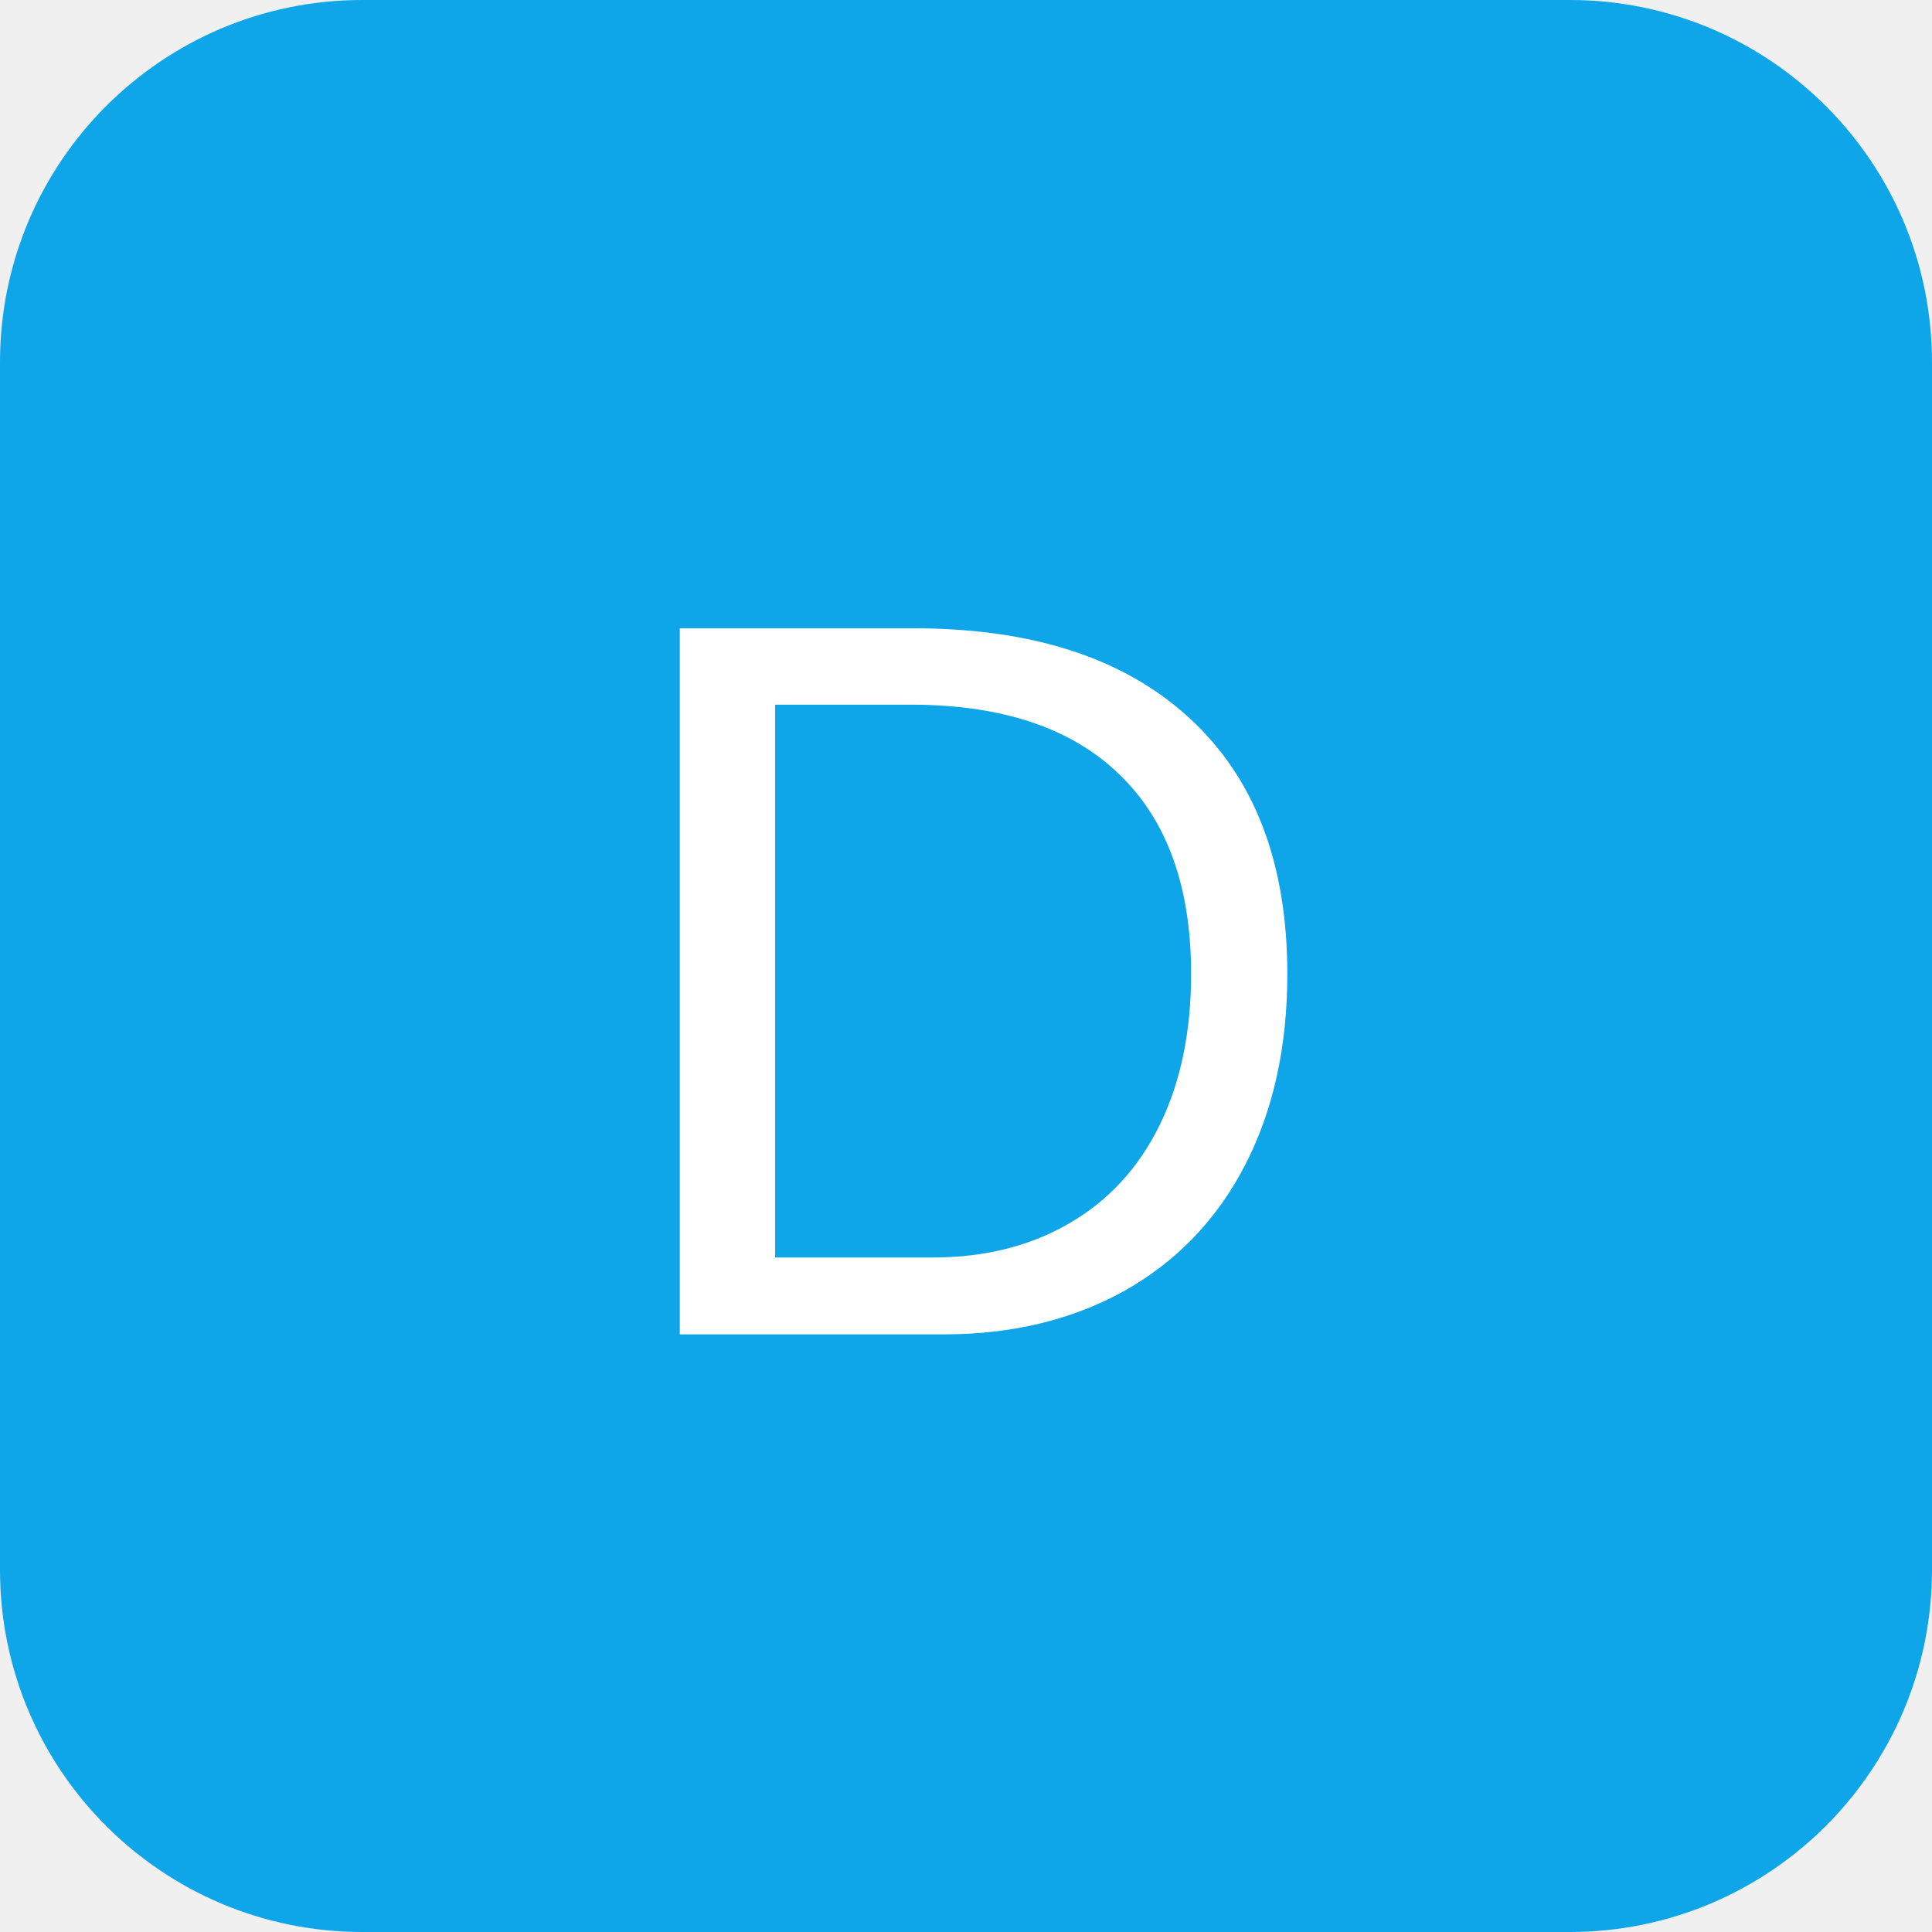
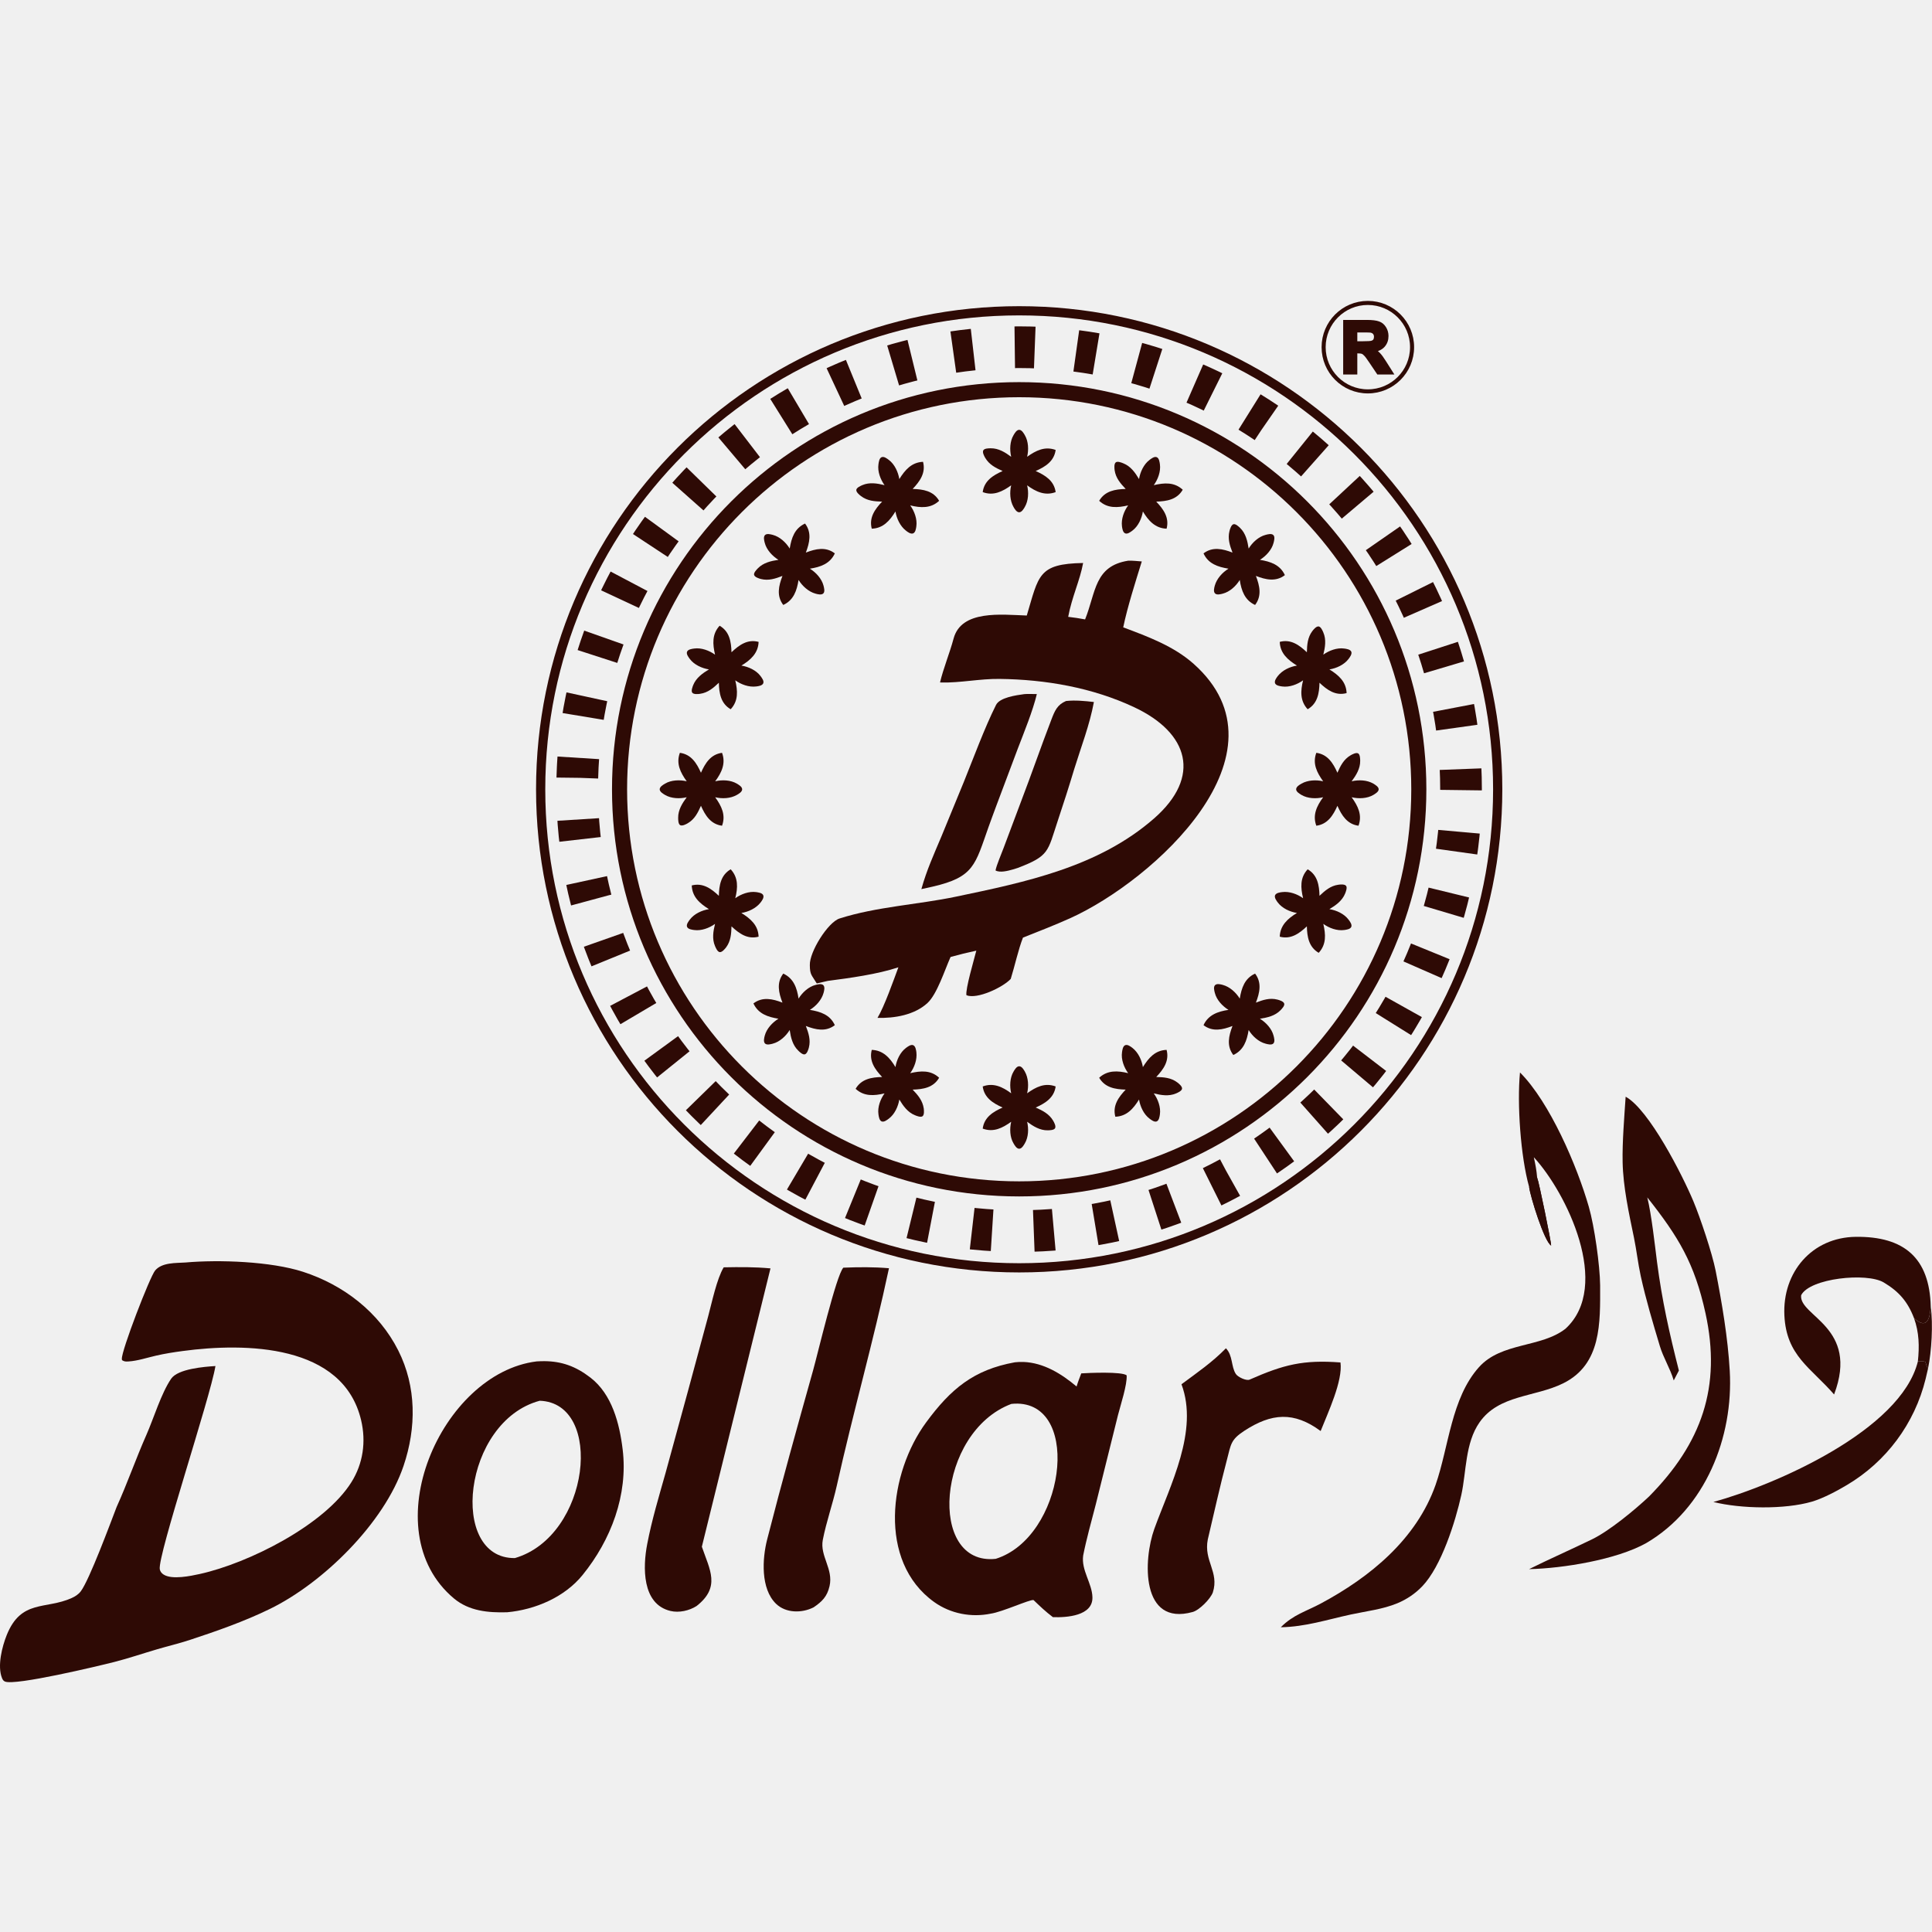
- <svg xmlns="http://www.w3.org/2000/svg" viewBox="0 0 64 64">
-   <rect width="64" height="64" rx="12" fill="#0ea5e9" />
-   <text x="50%" y="54%" dominant-baseline="middle" text-anchor="middle" font-size="34" font-family="Poppins,Arial" fill="white">D</text>
+ <svg xmlns="http://www.w3.org/2000/svg" xmlns:xlink="http://www.w3.org/1999/xlink" width="150px" height="150px" viewBox="0 0 150 150" version="1.1">
+   <defs>
+     <g>
+       <symbol overflow="visible" id="glyph0-0">
+         <path style="stroke:none;" d="M 0.688 0 L 0.688 -3.422 L 3.422 -3.422 L 3.422 0 Z M 0.766 -0.078 L 3.344 -0.078 L 3.344 -3.344 L 0.766 -3.344 Z M 0.766 -0.078 " />
+       </symbol>
+       <symbol overflow="visible" id="glyph0-1">
+         <path style="stroke:none;" d="M 0.406 0 L 0.406 -3.922 L 2.062 -3.922 C 2.488 -3.922 2.797 -3.883 2.984 -3.812 C 3.172 -3.75 3.32 -3.625 3.438 -3.438 C 3.551 -3.258 3.609 -3.055 3.609 -2.828 C 3.609 -2.535 3.52 -2.289 3.344 -2.094 C 3.176 -1.906 2.922 -1.785 2.578 -1.734 C 2.742 -1.629 2.883 -1.516 3 -1.391 C 3.113 -1.273 3.266 -1.066 3.453 -0.766 L 3.938 0 L 2.984 0 L 2.406 -0.859 C 2.207 -1.16 2.066 -1.348 1.984 -1.422 C 1.91 -1.504 1.832 -1.562 1.75 -1.594 C 1.664 -1.625 1.535 -1.641 1.359 -1.641 L 1.188 -1.641 L 1.188 0 Z M 1.188 -2.266 L 1.781 -2.266 C 2.156 -2.266 2.391 -2.281 2.484 -2.312 C 2.586 -2.344 2.664 -2.395 2.719 -2.469 C 2.77 -2.551 2.797 -2.656 2.797 -2.781 C 2.797 -2.906 2.758 -3.008 2.688 -3.094 C 2.613 -3.176 2.516 -3.227 2.391 -3.25 C 2.328 -3.258 2.133 -3.266 1.812 -3.266 L 1.188 -3.266 Z M 1.188 -2.266 " />
+       </symbol>
+     </g>
+   </defs>
+   <g id="surface1">
+     <path style=" stroke:none;fill-rule:nonzero;fill:rgb(18.039%,3.922%,1.961%);fill-opacity:1;" d="M 14.395 98.02 C 17.008 97.789 21.035 97.934 23.527 98.742 C 26.672 99.762 29.418 101.871 30.918 104.844 C 32.344 107.668 32.332 110.859 31.332 113.809 C 29.836 118.246 25.074 122.914 20.945 124.922 C 18.969 125.887 16.805 126.645 14.715 127.332 C 13.891 127.602 13.043 127.801 12.207 128.047 C 11.098 128.371 9.996 128.75 8.875 129.035 C 7.617 129.355 1.188 130.891 0.387 130.555 C 0.262 130.504 0.207 130.406 0.156 130.285 C -0.223 129.352 0.164 127.832 0.527 126.934 C 1.648 124.16 3.543 124.98 5.559 124.074 C 5.836 123.949 6.086 123.793 6.273 123.547 C 6.938 122.668 8.562 118.285 9.055 117 C 9.871 115.207 10.555 113.234 11.367 111.402 C 11.93 110.129 12.512 108.18 13.289 107.043 C 13.82 106.273 15.863 106.113 16.727 106.059 C 16.328 108.508 12.215 120.812 12.406 121.84 C 12.441 122.016 12.551 122.152 12.699 122.246 C 13.355 122.668 14.805 122.359 15.516 122.203 C 19.312 121.363 25.203 118.402 27.285 115.074 C 28.191 113.629 28.43 111.934 28.039 110.273 C 26.648 104.336 19.043 104.242 14.199 104.891 C 13.496 104.984 12.797 105.094 12.105 105.254 C 11.422 105.41 10.68 105.66 9.98 105.703 C 9.754 105.715 9.664 105.719 9.473 105.602 C 9.469 105.57 9.465 105.539 9.461 105.508 C 9.41 104.902 11.637 99.121 12.047 98.637 C 12.582 98.008 13.637 98.07 14.395 98.02 Z M 14.395 98.02 " />
+     <path style=" stroke:none;fill-rule:nonzero;fill:rgb(18.039%,3.922%,1.961%);fill-opacity:1;" d="M 42.258 105.68 C 42.066 105.68 41.871 105.688 41.668 105.699 C 34.25 106.605 28.918 118.816 35.242 124.102 C 36.414 125.082 37.898 125.219 39.371 125.176 C 41.559 124.977 43.84 124 45.23 122.285 C 47.438 119.566 48.77 116.062 48.344 112.543 C 48.102 110.523 47.516 108.242 45.836 106.953 C 44.684 106.066 43.598 105.691 42.258 105.68 Z M 41.902 108.754 C 46.93 108.918 45.82 119.262 39.977 120.969 C 34.824 121.035 35.918 110.363 41.902 108.754 Z M 41.902 108.754 " />
+     <path style=" stroke:none;fill-rule:nonzero;fill:rgb(18.039%,3.922%,1.961%);fill-opacity:1;" d="M 79.461 105.742 C 79.238 105.734 79.012 105.742 78.785 105.77 C 75.602 106.348 73.82 107.828 71.902 110.438 C 69.043 114.324 68.105 121.211 72.531 124.383 C 73.809 125.297 75.43 125.59 76.914 125.285 C 77.832 125.152 79.945 124.172 80.242 124.227 C 80.77 124.734 81.156 125.105 81.746 125.555 C 82.809 125.594 84.859 125.461 84.816 124.008 C 84.789 122.922 83.934 121.91 84.098 120.766 C 84.34 119.527 84.754 118.047 85.074 116.809 L 86.801 109.863 C 87.004 109.066 87.523 107.504 87.473 106.781 C 87.098 106.477 84.531 106.59 83.949 106.629 C 83.82 106.969 83.688 107.301 83.586 107.648 C 82.41 106.656 81.023 105.801 79.461 105.742 Z M 79.02 108.977 C 83.996 109.102 82.621 119.359 77.309 121.027 C 71.984 121.605 72.719 111.184 78.52 109 C 78.695 108.98 78.859 108.973 79.02 108.977 Z M 79.02 108.977 " />
+     <path style=" stroke:none;fill-rule:nonzero;fill:rgb(18.039%,3.922%,1.961%);fill-opacity:1;" d="M 56.188 98.395 C 57.426 98.371 58.586 98.363 59.82 98.477 L 54.492 120.086 C 55.102 121.879 55.969 123.211 54.082 124.691 C 53.512 125.055 52.719 125.234 52.055 125.074 C 49.824 124.543 49.906 121.645 50.25 119.879 C 50.609 118 51.16 116.184 51.676 114.352 L 53.426 107.957 L 54.984 102.191 C 55.273 101.117 55.652 99.285 56.188 98.395 Z M 56.188 98.395 " />
+     <path style=" stroke:none;fill-rule:nonzero;fill:rgb(18.039%,3.922%,1.961%);fill-opacity:1;" d="M 95.18 104.68 C 95.723 105.238 95.578 106.09 95.941 106.66 C 96.078 106.902 96.762 107.23 97.02 107.113 C 99.664 105.949 101.172 105.562 104.074 105.781 C 104.266 107.215 103.105 109.664 102.535 111.105 C 100.461 109.578 98.727 109.703 96.598 111.094 C 95.543 111.785 95.574 112.137 95.262 113.324 C 94.719 115.379 94.262 117.457 93.773 119.523 C 93.441 121.191 94.676 122.039 94.164 123.637 C 93.98 124.141 93.109 125.02 92.594 125.156 C 88.559 126.273 88.758 121.102 89.621 118.703 C 90.852 115.305 93.082 111.094 91.73 107.473 C 92.938 106.578 94.133 105.758 95.18 104.68 Z M 95.18 104.68 " />
+     <path style=" stroke:none;fill-rule:nonzero;fill:rgb(18.039%,3.922%,1.961%);fill-opacity:1;" d="M 65.477 98.422 C 66.703 98.375 67.797 98.363 69.02 98.465 C 67.809 104.164 66.227 109.684 64.965 115.363 C 64.656 116.746 64.156 118.152 63.883 119.551 C 63.641 120.805 64.715 121.812 64.406 123.145 C 64.219 123.965 63.816 124.352 63.168 124.793 C 62.262 125.254 61.016 125.254 60.254 124.52 C 59.043 123.348 59.18 121.016 59.562 119.523 C 60.684 115.133 61.906 110.758 63.129 106.391 C 63.469 105.191 64.934 98.973 65.477 98.422 Z M 65.477 98.422 " />
+     <path style=" stroke:none;fill-rule:nonzero;fill:rgb(18.039%,3.922%,1.961%);fill-opacity:1;" d="M 118.012 83.266 C 120.328 85.582 122.449 90.535 123.355 93.695 C 123.793 95.211 124.219 98.258 124.234 99.797 C 124.238 102.691 124.355 105.926 121.363 107.402 C 119.172 108.484 116.375 108.277 114.871 110.43 C 113.746 112.035 113.855 114.25 113.457 116.066 C 112.996 118.156 111.902 121.609 110.434 123.148 C 109.891 123.719 109.23 124.168 108.5 124.473 C 107.344 124.953 106.09 125.086 104.867 125.352 C 103.016 125.754 101.355 126.305 99.441 126.34 C 100.402 125.367 101.402 125.109 102.555 124.492 C 106.375 122.445 109.98 119.496 111.461 115.277 C 112.484 112.355 112.668 108.551 114.828 106.145 C 116.574 104.199 119.645 104.648 121.543 103.164 C 125.164 99.84 121.605 92.574 119.086 89.848 C 119.219 90.461 119.289 90.812 119.344 91.43 C 119.484 91.754 120.449 96.492 120.43 96.703 C 119.91 96.426 118.816 92.918 118.719 92.145 C 118.059 89.797 117.777 85.699 118.012 83.266 Z M 118.012 83.266 " />
+     <path style=" stroke:none;fill-rule:nonzero;fill:rgb(18.039%,3.922%,1.961%);fill-opacity:1;" d="M 119.344 91.43 C 119.484 91.754 120.449 96.492 120.43 96.703 C 119.91 96.426 118.816 92.918 118.719 92.145 C 118.945 92.391 119.242 93.621 119.359 94.027 C 119.363 93.773 119.336 91.445 119.344 91.43 Z M 119.344 91.43 " />
+     <path style=" stroke:none;fill-rule:nonzero;fill:rgb(18.039%,3.922%,1.961%);fill-opacity:1;" d="M 126.215 85.148 C 128.043 86.148 130.645 91.281 131.473 93.262 C 132 94.52 132.934 97.297 133.203 98.664 C 133.691 101.16 134.152 103.871 134.297 106.426 C 134.594 111.578 132.406 117.125 127.805 119.809 C 125.504 121.094 121.344 121.77 118.715 121.828 C 120.344 121.02 122 120.293 123.598 119.516 C 124.953 118.859 126.938 117.219 128.031 116.188 C 132.113 112.055 133.668 107.68 132.414 101.957 C 131.562 98.07 130.312 96.02 127.895 92.965 C 128.227 94.328 128.469 96.555 128.652 97.992 C 129.043 100.992 129.605 103.48 130.348 106.41 L 129.949 107.176 C 129.672 106.242 129.137 105.41 128.867 104.5 C 128.328 102.703 127.789 100.906 127.387 99.074 C 127.172 98.09 127.062 97.07 126.863 96.102 C 126.473 94.211 126.02 92.168 125.98 90.227 C 125.949 88.648 126.109 86.75 126.215 85.148 Z M 126.215 85.148 " />
+     <path style=" stroke:none;fill-rule:nonzero;fill:rgb(18.039%,3.922%,1.961%);fill-opacity:1;" d="M 142.398 108.266 C 140.594 106.18 138.691 105.273 138.539 102.129 C 138.379 98.777 140.676 96.066 144.086 96.027 C 147.832 95.984 149.809 97.664 149.902 101.438 C 149.844 102.289 149.652 103.309 148.602 102.336 C 148.105 101.039 147.418 100.266 146.254 99.57 C 144.938 98.781 140.504 99.238 139.84 100.562 C 139.648 102.191 144.391 103.016 142.398 108.266 Z M 142.398 108.266 " />
+     <path style=" stroke:none;fill-rule:nonzero;fill:rgb(18.039%,3.922%,1.961%);fill-opacity:1;" d="M 148.902 105.707 C 149.816 105.676 149.324 105.723 149.695 106.242 C 149.633 106.516 149.57 106.785 149.504 107.059 C 148.656 110.52 146.449 113.492 143.379 115.305 C 142.613 115.766 141.52 116.34 140.684 116.586 C 138.562 117.207 135.164 117.145 133.027 116.613 C 137.824 115.297 147.578 111.047 148.902 105.707 Z M 148.902 105.707 " />
+     <path style=" stroke:none;fill-rule:nonzero;fill:rgb(18.039%,3.922%,1.961%);fill-opacity:1;" d="M 149.902 101.438 C 150.09 102.828 149.969 104.895 149.695 106.242 C 149.324 105.723 149.816 105.676 148.902 105.707 C 149.027 104.539 149.004 103.445 148.602 102.336 C 149.652 103.309 149.844 102.289 149.902 101.438 Z M 149.902 101.438 " />
+     <path style="fill:none;stroke-width:3.374;stroke-linecap:butt;stroke-linejoin:miter;stroke:rgb(18.039%,3.922%,1.961%);stroke-opacity:1;stroke-miterlimit:4;" d="M 667.851 284.913 C 667.851 188.143 589.412 109.704 492.642 109.704 C 395.873 109.704 317.433 188.143 317.433 284.913 C 317.433 381.664 395.873 460.122 492.642 460.122 C 589.412 460.122 667.851 381.664 667.851 284.913 Z M 667.851 284.913 " transform="matrix(0.212046,0,0,0.212046,-25.33374,0.866733)" />
+     <path style="fill:none;stroke-width:5.524;stroke-linecap:butt;stroke-linejoin:miter;stroke:rgb(18.039%,3.922%,1.961%);stroke-opacity:1;stroke-miterlimit:4;" d="M 638.966 284.913 C 638.966 204.097 573.458 138.589 492.642 138.589 C 411.826 138.589 346.318 204.097 346.318 284.913 C 346.318 365.71 411.826 431.218 492.642 431.218 C 573.458 431.218 638.966 365.71 638.966 284.913 Z M 638.966 284.913 " transform="matrix(0.212046,0,0,0.212046,-25.33374,0.866733)" />
+     <path style="fill:none;stroke-width:15.262;stroke-linecap:butt;stroke-linejoin:miter;stroke:rgb(18.039%,3.922%,1.961%);stroke-opacity:1;stroke-dasharray:7.326,15.262;stroke-miterlimit:4;" d="M 654.422 284.857 C 654.422 195.494 581.988 123.041 492.605 123.041 C 403.241 123.041 330.807 195.494 330.807 284.857 C 330.807 374.221 403.241 446.674 492.605 446.674 C 581.988 446.674 654.422 374.221 654.422 284.857 Z M 654.422 284.857 " transform="matrix(0.212046,0,0,0.212046,-25.33374,0.866733)" />
+     <path style=" stroke:none;fill-rule:nonzero;fill:rgb(18.039%,3.922%,1.961%);fill-opacity:1;" d="M 102.73 61.898 C 102.234 62.57 101.891 63.285 102.199 64.109 C 103.078 63.992 103.504 63.309 103.836 62.562 C 104.168 63.309 104.594 63.992 105.473 64.109 C 105.781 63.273 105.43 62.578 104.941 61.898 C 105.477 62.027 106.141 62.004 106.625 61.719 C 106.77 61.629 107.039 61.477 107.039 61.281 C 107.039 61.082 106.77 60.93 106.625 60.84 C 106.141 60.555 105.477 60.531 104.941 60.66 C 105.289 60.191 105.613 59.676 105.605 59.066 C 105.602 58.914 105.598 58.586 105.449 58.496 C 105.293 58.402 104.988 58.566 104.855 58.645 C 104.324 58.957 104.074 59.457 103.836 59.996 C 103.504 59.25 103.078 58.566 102.199 58.449 C 101.887 59.281 102.242 59.98 102.73 60.66 C 102.191 60.531 101.539 60.562 101.047 60.84 C 100.898 60.926 100.633 61.078 100.633 61.281 C 100.633 61.477 100.902 61.629 101.047 61.719 C 101.531 62.004 102.195 62.027 102.73 61.898 " />
+     <path style=" stroke:none;fill-rule:nonzero;fill:rgb(18.039%,3.922%,1.961%);fill-opacity:1;" d="M 100.695 70.883 C 99.984 71.312 99.391 71.844 99.359 72.723 C 100.219 72.953 100.871 72.48 101.465 71.922 C 101.484 72.738 101.617 73.531 102.383 73.977 C 102.988 73.32 102.93 72.547 102.742 71.73 C 103.184 72.051 103.805 72.285 104.363 72.207 C 104.531 72.184 104.836 72.145 104.914 71.961 C 104.988 71.777 104.801 71.535 104.699 71.398 C 104.359 70.945 103.758 70.672 103.215 70.586 C 103.715 70.285 104.211 69.934 104.438 69.367 C 104.492 69.227 104.613 68.922 104.512 68.781 C 104.402 68.633 104.059 68.668 103.902 68.691 C 103.297 68.777 102.875 69.145 102.445 69.551 C 102.426 68.734 102.293 67.938 101.527 67.492 C 100.918 68.145 100.98 68.926 101.172 69.738 C 100.723 69.414 100.109 69.191 99.547 69.262 C 99.375 69.281 99.074 69.324 98.996 69.508 C 98.922 69.691 99.109 69.938 99.211 70.074 C 99.551 70.523 100.152 70.797 100.695 70.883 " />
+     <path style=" stroke:none;fill-rule:nonzero;fill:rgb(18.039%,3.922%,1.961%);fill-opacity:1;" d="M 95.379 78.406 C 94.555 78.531 93.805 78.793 93.441 79.594 C 94.145 80.133 94.93 79.949 95.691 79.656 C 95.398 80.422 95.215 81.203 95.754 81.91 C 96.562 81.535 96.809 80.797 96.945 79.969 C 97.23 80.438 97.715 80.891 98.262 81.031 C 98.426 81.074 98.723 81.156 98.863 81.016 C 99.004 80.875 98.922 80.578 98.879 80.41 C 98.742 79.867 98.289 79.383 97.82 79.094 C 98.398 79.008 98.992 78.871 99.414 78.438 C 99.52 78.328 99.75 78.094 99.707 77.926 C 99.664 77.746 99.332 77.648 99.18 77.609 C 98.586 77.453 98.059 77.633 97.508 77.844 C 97.801 77.082 97.984 76.297 97.445 75.59 C 96.633 75.961 96.391 76.707 96.254 77.531 C 95.965 77.059 95.484 76.617 94.941 76.469 C 94.773 76.422 94.477 76.344 94.336 76.488 C 94.195 76.625 94.277 76.922 94.32 77.09 C 94.457 77.633 94.91 78.117 95.379 78.406 " />
+     <path style=" stroke:none;fill-rule:nonzero;fill:rgb(18.039%,3.922%,1.961%);fill-opacity:1;" d="M 87.59 83.32 C 86.781 83.121 85.988 83.078 85.34 83.676 C 85.789 84.445 86.582 84.574 87.398 84.598 C 86.836 85.191 86.367 85.844 86.594 86.703 C 87.484 86.668 87.992 86.078 88.434 85.367 C 88.523 85.906 88.797 86.512 89.246 86.848 C 89.383 86.953 89.625 87.141 89.809 87.066 C 89.992 86.988 90.031 86.684 90.055 86.516 C 90.133 85.957 89.902 85.336 89.578 84.891 C 90.148 85.031 90.746 85.133 91.305 84.895 C 91.445 84.836 91.746 84.703 91.773 84.531 C 91.801 84.352 91.531 84.133 91.406 84.039 C 90.914 83.668 90.359 83.633 89.77 83.617 C 90.332 83.023 90.801 82.367 90.574 81.512 C 89.684 81.543 89.176 82.137 88.734 82.848 C 88.645 82.301 88.371 81.711 87.926 81.363 C 87.785 81.254 87.543 81.07 87.359 81.148 C 87.176 81.223 87.137 81.527 87.113 81.699 C 87.031 82.254 87.266 82.875 87.59 83.32 " />
+     <path style=" stroke:none;fill-rule:nonzero;fill:rgb(18.039%,3.922%,1.961%);fill-opacity:1;" d="M 78.508 84.883 C 77.84 84.387 77.125 84.043 76.297 84.352 C 76.414 85.23 77.098 85.656 77.844 85.988 C 77.098 86.32 76.414 86.742 76.297 87.625 C 77.133 87.934 77.828 87.582 78.508 87.094 C 78.383 87.629 78.402 88.289 78.691 88.773 C 78.777 88.922 78.93 89.188 79.129 89.188 C 79.328 89.188 79.48 88.922 79.566 88.773 C 79.852 88.289 79.875 87.629 79.746 87.094 C 80.219 87.441 80.734 87.766 81.34 87.758 C 81.492 87.754 81.82 87.75 81.91 87.602 C 82.008 87.445 81.844 87.141 81.762 87.004 C 81.449 86.477 80.949 86.227 80.41 85.988 C 81.156 85.656 81.84 85.23 81.961 84.352 C 81.125 84.039 80.426 84.395 79.746 84.883 C 79.875 84.34 79.848 83.691 79.57 83.199 C 79.484 83.047 79.332 82.785 79.129 82.785 C 78.93 82.785 78.777 83.051 78.691 83.199 C 78.402 83.684 78.383 84.348 78.508 84.883 " />
+     <path style=" stroke:none;fill-rule:nonzero;fill:rgb(18.039%,3.922%,1.961%);fill-opacity:1;" d="M 69.523 82.848 C 69.094 82.133 68.566 81.543 67.684 81.512 C 67.457 82.367 67.926 83.023 68.488 83.617 C 67.672 83.637 66.879 83.766 66.43 84.535 C 67.086 85.141 67.863 85.082 68.676 84.891 C 68.355 85.336 68.121 85.957 68.203 86.516 C 68.227 86.684 68.266 86.988 68.449 87.066 C 68.633 87.141 68.875 86.953 69.012 86.848 C 69.461 86.512 69.734 85.906 69.824 85.367 C 70.125 85.867 70.477 86.363 71.039 86.586 C 71.18 86.645 71.484 86.766 71.625 86.664 C 71.773 86.555 71.738 86.211 71.719 86.055 C 71.629 85.445 71.266 85.023 70.859 84.598 C 71.676 84.574 72.469 84.445 72.914 83.676 C 72.266 83.07 71.484 83.133 70.668 83.32 C 70.996 82.871 71.215 82.262 71.148 81.699 C 71.125 81.527 71.086 81.227 70.898 81.148 C 70.715 81.074 70.473 81.262 70.336 81.363 C 69.887 81.699 69.609 82.305 69.523 82.848 " />
+     <path style=" stroke:none;fill-rule:nonzero;fill:rgb(18.039%,3.922%,1.961%);fill-opacity:1;" d="M 62 77.531 C 61.879 76.707 61.617 75.957 60.812 75.59 C 60.273 76.297 60.457 77.082 60.75 77.844 C 59.988 77.551 59.203 77.367 58.496 77.906 C 58.871 78.715 59.609 78.957 60.438 79.094 C 59.969 79.383 59.516 79.867 59.375 80.41 C 59.332 80.578 59.254 80.875 59.395 81.016 C 59.535 81.156 59.832 81.074 59.996 81.031 C 60.539 80.891 61.023 80.438 61.312 79.969 C 61.398 80.551 61.535 81.141 61.973 81.566 C 62.078 81.672 62.316 81.902 62.484 81.859 C 62.66 81.816 62.762 81.484 62.801 81.332 C 62.953 80.738 62.777 80.207 62.566 79.656 C 63.328 79.949 64.109 80.133 64.816 79.594 C 64.449 78.785 63.703 78.543 62.879 78.406 C 63.352 78.117 63.789 77.637 63.941 77.09 C 63.988 76.922 64.062 76.629 63.922 76.488 C 63.781 76.348 63.484 76.426 63.32 76.469 C 62.773 76.609 62.289 77.062 62 77.531 " />
+     <path style=" stroke:none;fill-rule:nonzero;fill:rgb(18.039%,3.922%,1.961%);fill-opacity:1;" d="M 57.086 69.738 C 57.289 68.93 57.332 68.137 56.73 67.492 C 55.961 67.938 55.832 68.734 55.812 69.551 C 55.219 68.988 54.562 68.52 53.707 68.746 C 53.742 69.637 54.332 70.145 55.043 70.586 C 54.5 70.672 53.895 70.945 53.559 71.398 C 53.457 71.535 53.266 71.777 53.344 71.961 C 53.418 72.145 53.723 72.184 53.895 72.207 C 54.449 72.285 55.07 72.051 55.516 71.73 C 55.375 72.297 55.273 72.898 55.516 73.457 C 55.574 73.594 55.703 73.895 55.875 73.922 C 56.055 73.949 56.273 73.684 56.371 73.559 C 56.738 73.066 56.777 72.508 56.793 71.922 C 57.387 72.48 58.039 72.953 58.898 72.723 C 58.867 71.836 58.27 71.324 57.559 70.883 C 58.109 70.797 58.699 70.52 59.047 70.074 C 59.152 69.938 59.336 69.695 59.258 69.508 C 59.184 69.324 58.879 69.289 58.711 69.262 C 58.152 69.184 57.531 69.418 57.086 69.738 " />
+     <path style=" stroke:none;fill-rule:nonzero;fill:rgb(18.039%,3.922%,1.961%);fill-opacity:1;" d="M 55.527 60.66 C 56.023 59.992 56.367 59.273 56.059 58.449 C 55.176 58.566 54.754 59.25 54.422 59.996 C 54.09 59.25 53.664 58.566 52.785 58.449 C 52.477 59.285 52.828 59.98 53.316 60.66 C 52.781 60.531 52.117 60.555 51.633 60.84 C 51.484 60.93 51.219 61.082 51.219 61.281 C 51.219 61.477 51.484 61.629 51.633 61.719 C 52.117 62.004 52.781 62.027 53.316 61.898 C 52.969 62.371 52.645 62.883 52.652 63.492 C 52.652 63.645 52.656 63.973 52.805 64.062 C 52.965 64.156 53.27 63.992 53.402 63.914 C 53.934 63.602 54.18 63.102 54.422 62.562 C 54.754 63.309 55.176 63.992 56.059 64.109 C 56.367 63.277 56.016 62.578 55.527 61.898 C 56.066 62.027 56.715 62 57.207 61.719 C 57.359 61.633 57.621 61.48 57.621 61.281 C 57.621 61.082 57.355 60.93 57.207 60.84 C 56.723 60.555 56.062 60.531 55.527 60.66 " />
+     <path style=" stroke:none;fill-rule:nonzero;fill:rgb(18.039%,3.922%,1.961%);fill-opacity:1;" d="M 57.562 51.676 C 58.273 51.246 58.867 50.715 58.898 49.836 C 58.039 49.605 57.387 50.078 56.793 50.641 C 56.77 49.824 56.641 49.027 55.871 48.582 C 55.27 49.238 55.328 50.012 55.516 50.828 C 55.07 50.508 54.449 50.273 53.895 50.352 C 53.723 50.375 53.418 50.414 53.344 50.598 C 53.266 50.781 53.457 51.027 53.559 51.164 C 53.895 51.613 54.5 51.887 55.043 51.973 C 54.543 52.273 54.047 52.629 53.82 53.191 C 53.766 53.332 53.645 53.637 53.746 53.777 C 53.855 53.926 54.199 53.891 54.355 53.867 C 54.961 53.781 55.383 53.414 55.812 53.008 C 55.832 53.828 55.961 54.621 56.73 55.066 C 57.336 54.414 57.277 53.633 57.086 52.82 C 57.535 53.145 58.148 53.367 58.707 53.297 C 58.883 53.277 59.184 53.234 59.258 53.051 C 59.336 52.867 59.148 52.625 59.043 52.484 C 58.707 52.035 58.102 51.762 57.562 51.676 " />
+     <path style=" stroke:none;fill-rule:nonzero;fill:rgb(18.039%,3.922%,1.961%);fill-opacity:1;" d="M 62.879 44.152 C 63.699 44.027 64.449 43.766 64.816 42.965 C 64.109 42.426 63.328 42.609 62.566 42.902 C 62.855 42.137 63.039 41.355 62.504 40.648 C 61.691 41.023 61.449 41.762 61.312 42.59 C 61.027 42.121 60.539 41.668 59.996 41.527 C 59.832 41.484 59.535 41.402 59.395 41.543 C 59.254 41.684 59.332 41.98 59.375 42.148 C 59.516 42.691 59.969 43.176 60.438 43.465 C 59.859 43.551 59.266 43.688 58.844 44.121 C 58.738 44.23 58.508 44.465 58.547 44.633 C 58.594 44.812 58.926 44.914 59.074 44.953 C 59.672 45.105 60.199 44.926 60.75 44.715 C 60.457 45.477 60.273 46.262 60.812 46.969 C 61.621 46.598 61.867 45.852 62 45.027 C 62.293 45.5 62.773 45.941 63.316 46.09 C 63.484 46.137 63.777 46.215 63.922 46.074 C 64.062 45.934 63.98 45.637 63.938 45.469 C 63.797 44.926 63.348 44.441 62.879 44.152 " />
+     <path style=" stroke:none;fill-rule:nonzero;fill:rgb(18.039%,3.922%,1.961%);fill-opacity:1;" d="M 70.668 39.238 C 71.477 39.438 72.27 39.484 72.914 38.883 C 72.469 38.113 71.676 37.984 70.859 37.961 C 71.422 37.367 71.891 36.715 71.664 35.855 C 70.773 35.895 70.266 36.484 69.824 37.195 C 69.734 36.652 69.461 36.047 69.012 35.711 C 68.875 35.605 68.633 35.418 68.449 35.496 C 68.266 35.57 68.227 35.875 68.203 36.047 C 68.121 36.602 68.355 37.223 68.676 37.668 C 68.109 37.527 67.512 37.426 66.953 37.664 C 66.812 37.727 66.512 37.855 66.484 38.027 C 66.457 38.207 66.727 38.426 66.852 38.52 C 67.344 38.891 67.898 38.93 68.488 38.945 C 67.926 39.535 67.457 40.191 67.684 41.047 C 68.574 41.016 69.082 40.422 69.523 39.711 C 69.613 40.258 69.887 40.848 70.332 41.195 C 70.469 41.305 70.711 41.488 70.898 41.41 C 71.082 41.336 71.121 41.031 71.145 40.859 C 71.223 40.305 70.992 39.684 70.668 39.238 " />
+     <path style=" stroke:none;fill-rule:nonzero;fill:rgb(18.039%,3.922%,1.961%);fill-opacity:1;" d="M 79.746 37.68 C 80.418 38.172 81.133 38.516 81.961 38.207 C 81.84 37.328 81.156 36.902 80.41 36.57 C 81.156 36.238 81.84 35.816 81.961 34.934 C 81.121 34.629 80.43 34.977 79.746 35.465 C 79.875 34.93 79.852 34.27 79.566 33.785 C 79.48 33.637 79.328 33.371 79.129 33.371 C 78.93 33.371 78.777 33.637 78.691 33.785 C 78.402 34.27 78.383 34.93 78.508 35.465 C 78.039 35.117 77.523 34.797 76.918 34.805 C 76.766 34.805 76.438 34.809 76.348 34.957 C 76.25 35.113 76.414 35.418 76.496 35.555 C 76.809 36.082 77.309 36.332 77.844 36.57 C 77.098 36.902 76.414 37.328 76.297 38.207 C 77.133 38.52 77.828 38.164 78.508 37.68 C 78.379 38.219 78.41 38.867 78.688 39.359 C 78.773 39.512 78.926 39.773 79.129 39.773 C 79.328 39.773 79.48 39.508 79.566 39.359 C 79.852 38.875 79.875 38.211 79.746 37.68 " />
+     <path style=" stroke:none;fill-rule:nonzero;fill:rgb(18.039%,3.922%,1.961%);fill-opacity:1;" d="M 88.734 39.711 C 89.164 40.426 89.691 41.016 90.574 41.047 C 90.801 40.191 90.332 39.535 89.77 38.945 C 90.586 38.922 91.379 38.793 91.828 38.023 C 91.172 37.418 90.395 37.477 89.578 37.668 C 89.902 37.223 90.133 36.602 90.055 36.047 C 90.031 35.875 89.992 35.57 89.809 35.496 C 89.625 35.418 89.383 35.605 89.246 35.711 C 88.797 36.047 88.523 36.652 88.434 37.195 C 88.133 36.691 87.781 36.195 87.215 35.973 C 87.074 35.914 86.77 35.793 86.633 35.895 C 86.484 36.004 86.52 36.352 86.539 36.504 C 86.625 37.113 86.992 37.535 87.398 37.961 C 86.582 37.984 85.789 38.113 85.34 38.883 C 85.992 39.488 86.773 39.426 87.59 39.238 C 87.262 39.688 87.039 40.297 87.109 40.859 C 87.133 41.031 87.172 41.332 87.359 41.41 C 87.543 41.488 87.785 41.297 87.922 41.195 C 88.371 40.859 88.645 40.254 88.734 39.711 " />
+     <path style=" stroke:none;fill-rule:nonzero;fill:rgb(18.039%,3.922%,1.961%);fill-opacity:1;" d="M 96.254 45.027 C 96.379 45.852 96.641 46.602 97.445 46.969 C 97.984 46.262 97.801 45.477 97.508 44.715 C 98.27 45.008 99.055 45.191 99.758 44.652 C 99.383 43.844 98.645 43.602 97.82 43.465 C 98.289 43.176 98.742 42.691 98.879 42.148 C 98.922 41.98 99.004 41.684 98.863 41.543 C 98.723 41.402 98.426 41.484 98.262 41.527 C 97.715 41.668 97.23 42.121 96.945 42.59 C 96.855 42.012 96.723 41.418 96.285 40.992 C 96.176 40.887 95.941 40.66 95.773 40.699 C 95.594 40.742 95.496 41.074 95.457 41.227 C 95.305 41.82 95.48 42.352 95.691 42.902 C 94.93 42.609 94.145 42.426 93.441 42.965 C 93.809 43.773 94.555 44.016 95.379 44.152 C 94.906 44.445 94.469 44.922 94.316 45.469 C 94.27 45.637 94.191 45.93 94.336 46.074 C 94.477 46.215 94.773 46.133 94.938 46.09 C 95.484 45.949 95.969 45.496 96.254 45.027 " />
+     <path style=" stroke:none;fill-rule:nonzero;fill:rgb(18.039%,3.922%,1.961%);fill-opacity:1;" d="M 101.172 52.82 C 100.969 53.629 100.926 54.422 101.527 55.066 C 102.293 54.621 102.426 53.828 102.445 53.008 C 103.039 53.57 103.691 54.043 104.551 53.812 C 104.516 52.922 103.926 52.414 103.215 51.973 C 103.758 51.887 104.359 51.613 104.699 51.164 C 104.801 51.027 104.988 50.781 104.914 50.598 C 104.836 50.414 104.531 50.375 104.363 50.352 C 103.805 50.273 103.184 50.508 102.742 50.828 C 102.883 50.262 102.984 49.66 102.742 49.102 C 102.684 48.965 102.555 48.664 102.383 48.637 C 102.199 48.609 101.98 48.875 101.887 49 C 101.52 49.492 101.48 50.051 101.465 50.641 C 100.871 50.078 100.219 49.605 99.359 49.836 C 99.391 50.727 99.988 51.234 100.695 51.676 C 100.148 51.762 99.559 52.039 99.211 52.484 C 99.105 52.621 98.922 52.863 98.996 53.051 C 99.074 53.234 99.379 53.273 99.547 53.297 C 100.105 53.375 100.727 53.141 101.172 52.82 " />
+     <path style=" stroke:none;fill-rule:nonzero;fill:rgb(18.039%,3.922%,1.961%);fill-opacity:1;" d="M 87.602 43.531 C 87.918 43.52 88.324 43.566 88.648 43.59 C 88.164 45.16 87.531 47.129 87.207 48.707 C 89.121 49.426 91.121 50.16 92.672 51.539 C 100.504 58.508 89.516 68.391 83.082 71.293 C 81.891 71.828 80.641 72.312 79.422 72.797 C 79.059 73.73 78.789 74.988 78.473 76.004 C 77.855 76.664 75.871 77.602 75.035 77.27 C 74.938 76.82 75.641 74.449 75.801 73.809 C 75.086 73.961 74.504 74.105 73.801 74.301 C 73.344 75.32 72.754 77.188 72.008 77.875 C 71 78.805 69.445 79.066 68.129 79.027 C 68.66 78.145 69.371 76.125 69.75 75.102 C 68.129 75.641 65.957 75.938 64.27 76.156 L 63.414 76.355 C 63.016 75.684 62.883 75.707 62.875 74.938 C 62.836 73.906 64.281 71.602 65.18 71.312 C 68.066 70.391 71.25 70.238 74.219 69.617 C 79.66 68.48 85.293 67.309 89.598 63.547 C 93.316 60.297 92.285 56.895 88.07 54.914 C 84.816 53.383 81.172 52.754 77.609 52.711 C 76.082 52.691 74.535 53.027 73.098 52.988 L 72.984 52.984 C 73.234 51.918 73.75 50.656 74.035 49.582 C 74.637 47.332 77.75 47.723 79.719 47.789 C 80.652 44.68 80.59 43.77 84.094 43.711 C 83.848 45.062 83.219 46.352 82.934 47.891 C 83.395 47.941 83.793 48.008 84.246 48.09 C 85.094 45.98 84.957 43.945 87.602 43.531 Z M 87.602 43.531 " />
+     <path style=" stroke:none;fill-rule:nonzero;fill:rgb(18.039%,3.922%,1.961%);fill-opacity:1;" d="M 79.527 53.891 C 79.746 53.867 80.254 53.887 80.5 53.887 C 80.191 55.188 79.508 56.852 79.016 58.137 L 77.375 62.504 C 77.176 63.043 76.949 63.645 76.758 64.184 C 75.703 67.156 75.633 68.098 72.402 68.84 L 71.535 69.031 C 71.953 67.535 72.492 66.367 73.09 64.945 L 74.832 60.707 C 75.562 58.902 76.445 56.5 77.332 54.73 C 77.621 54.152 78.891 53.977 79.527 53.891 Z M 79.527 53.891 " />
+     <path style=" stroke:none;fill-rule:nonzero;fill:rgb(18.039%,3.922%,1.961%);fill-opacity:1;" d="M 82.766 54.426 C 83.457 54.348 84.242 54.422 84.93 54.504 C 84.602 56.281 83.945 57.961 83.41 59.688 C 83 61.055 82.562 62.418 82.109 63.773 C 81.332 66.113 81.473 66.453 79.016 67.387 C 78.891 67.43 78.766 67.469 78.641 67.504 C 78.262 67.613 77.637 67.777 77.293 67.582 C 77.367 67.168 77.758 66.281 77.918 65.84 L 79.289 62.188 C 80.082 60.117 80.828 57.953 81.625 55.879 C 81.891 55.188 82.078 54.719 82.766 54.426 Z M 82.766 54.426 " />
+     <g style="fill:rgb(18.039%,3.922%,1.961%);fill-opacity:1;">
+       <use xlink:href="#glyph0-1" x="104.035" y="28.92" />
+     </g>
+     <path style="fill:none;stroke-width:1.489;stroke-linecap:butt;stroke-linejoin:miter;stroke:rgb(18.039%,3.922%,1.961%);stroke-opacity:1;stroke-miterlimit:4;" d="M 615.322 113.551 L 615.322 95.055 L 623.133 95.055 C 625.141 95.055 626.596 95.239 627.48 95.571 C 628.364 95.866 629.064 96.455 629.617 97.339 C 630.151 98.187 630.428 99.145 630.428 100.213 C 630.428 101.595 630.004 102.755 629.175 103.677 C 628.383 104.561 627.185 105.132 625.564 105.371 C 626.338 105.869 627.001 106.403 627.554 106.992 C 628.088 107.545 628.806 108.521 629.691 109.94 L 631.975 113.551 L 627.48 113.551 L 624.754 109.498 C 623.814 108.079 623.151 107.195 622.764 106.845 C 622.414 106.458 622.046 106.182 621.659 106.035 C 621.254 105.887 620.646 105.813 619.817 105.813 L 619.006 105.813 L 619.006 113.551 Z M 619.006 102.866 L 621.806 102.866 C 623.575 102.866 624.68 102.792 625.122 102.645 C 625.601 102.498 625.97 102.258 626.227 101.908 C 626.467 101.521 626.596 101.024 626.596 100.434 C 626.596 99.845 626.412 99.366 626.08 98.961 C 625.73 98.574 625.269 98.334 624.68 98.224 C 624.385 98.187 623.464 98.15 621.954 98.15 L 619.006 98.15 Z M 613.406 90.137 " transform="matrix(0.212046,0,0,0.212046,-26.03492,4.840059)" />
+     <path style="fill:none;stroke-width:1.489;stroke-linecap:butt;stroke-linejoin:miter;stroke:rgb(18.039%,3.922%,1.961%);stroke-opacity:1;stroke-miterlimit:4;" d="M 639.804 104.284 C 639.804 95.35 632.546 88.092 623.612 88.092 C 614.659 88.092 607.419 95.35 607.419 104.284 C 607.419 113.237 614.659 120.477 623.612 120.477 C 632.546 120.477 639.804 113.237 639.804 104.284 Z M 639.804 104.284 " transform="matrix(0.212046,0,0,0.212046,-26.03492,4.840059)" />
+   </g>
</svg>
